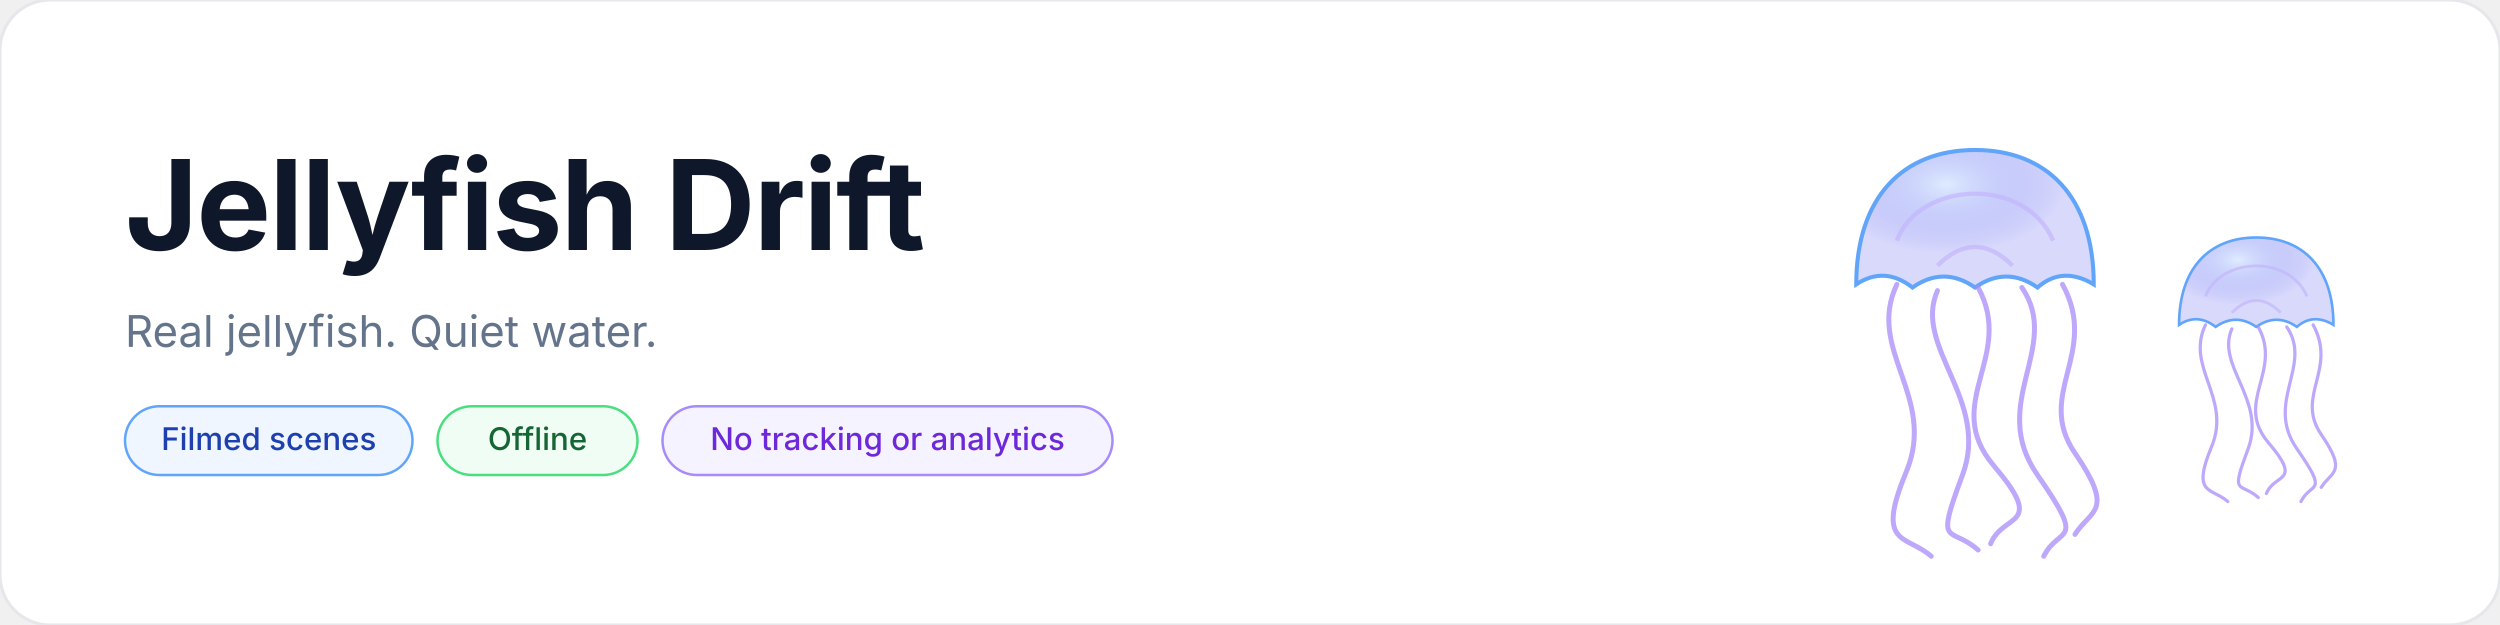
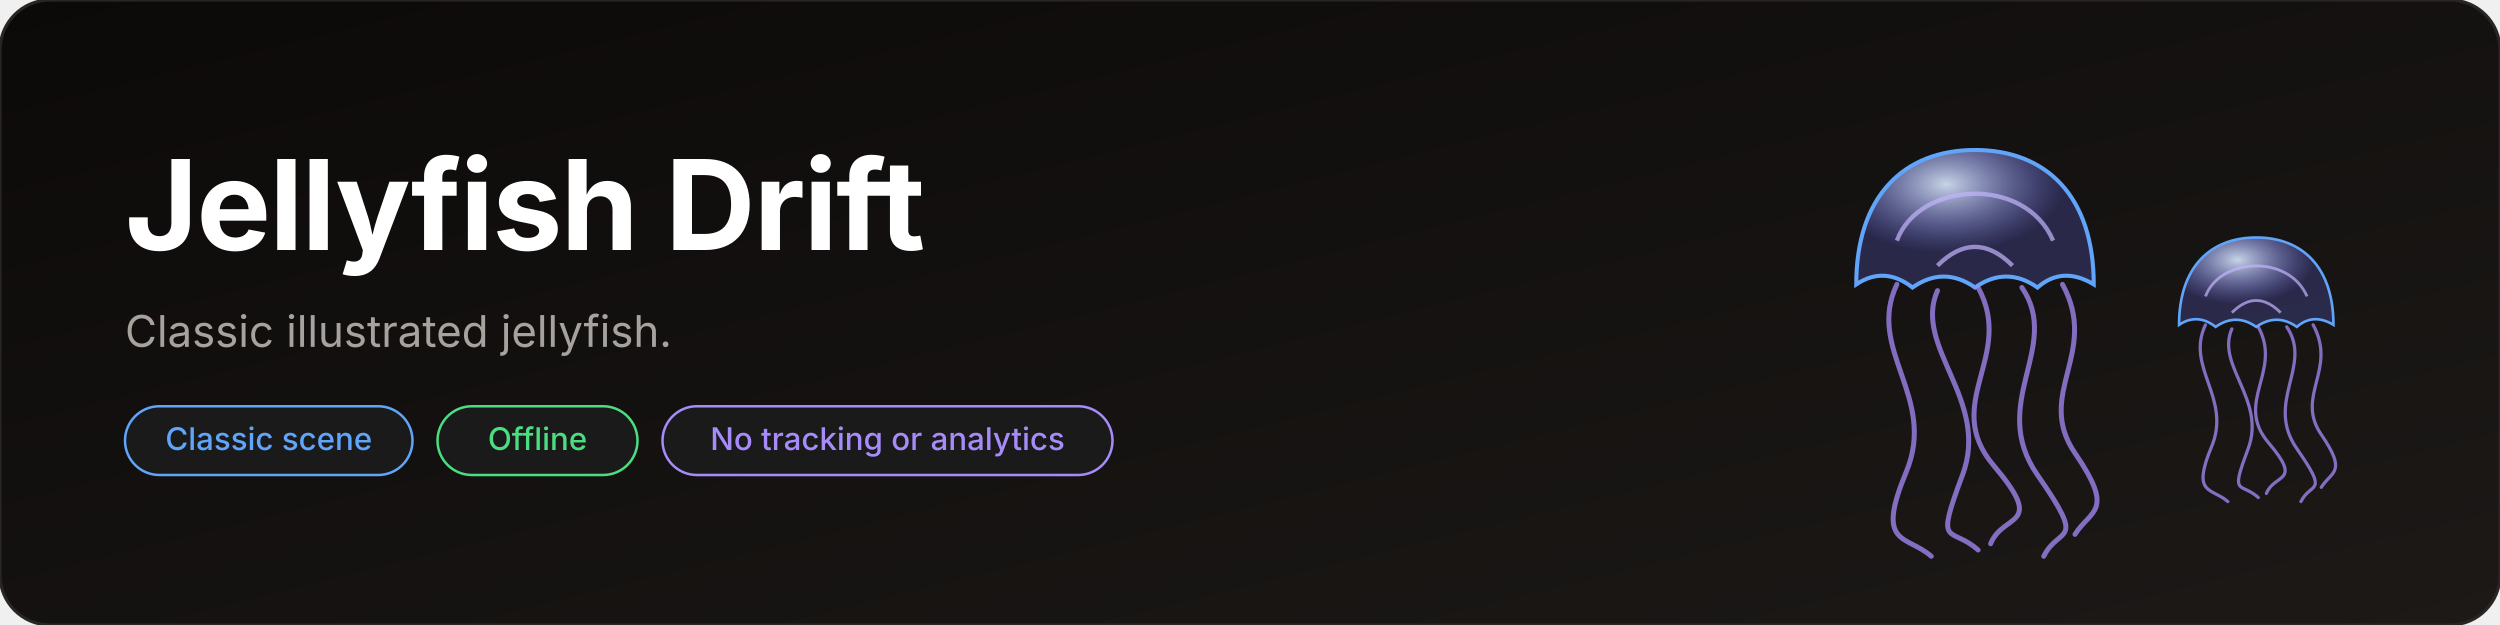
<svg xmlns="http://www.w3.org/2000/svg" width="800" height="200" viewBox="0 0 800 200" role="img" aria-labelledby="title desc">
  <style>
@keyframes drift{0%,100%{transform:translate(0,0)}50%{transform:translate(4px,-7px)}}
@keyframes frill{0%,100%{transform:rotate(-1deg)}50%{transform:rotate(2deg)}}
.float-a,.float-b,.filaments{transform-box:fill-box;transform-origin:center}
.float-a{animation:drift 6.4s ease-in-out infinite}.float-b{animation:drift 8.2s ease-in-out -3.2s infinite}
.filaments{animation:frill 4.8s ease-in-out -1.4s infinite}
@media(prefers-reduced-motion:reduce){.float-a,.float-b,.filaments{animation:none}}
</style>
  <defs>
    <linearGradient id="background" x2="1" y2="1">
      <stop stop-color="#0c0a09" />
      <stop offset="1" stop-color="#1c1917" />
    </linearGradient>
    <radialGradient id="bell" cx="38%" cy="25%">
      <stop stop-color="#dbeafe" stop-opacity=".9" />
      <stop offset="1" stop-color="#6366f1" stop-opacity=".25" />
    </radialGradient>
  </defs>
-   <rect width="800" height="200" rx="16" fill="#fff" stroke="#e5e7eb" />
+   <rect width="800" height="200" rx="16" fill="url(#background)" stroke="#292524" />
  <g font-family="system-ui,-apple-system,'Segoe UI',sans-serif">
-     <text x="40" y="80" fill="#0f172a" font-size="40" font-weight="700" letter-spacing="-.5">Jellyfish Drift</text>
-     <text x="40" y="111" fill="#64748b" font-size="14">Real jellyfish. Quiet water.</text>
+     <text x="40" y="80" fill="#fff" font-size="40" font-weight="700" letter-spacing="-.5">Jellyfish Drift</text>
+     <text x="40" y="111" fill="#a8a29e" font-size="14">Classic illustrated jellyfish.</text>
    <g font-size="10" font-weight="500" text-anchor="middle">
-       <rect x="40" y="130" width="92" height="22" rx="11" fill="#eff6ff" stroke="#60a5fa" stroke-width=".8" />
-       <text x="86.0" y="144" fill="#1e40af">Filmed scenes</text>
-       <rect x="140" y="130" width="64" height="22" rx="11" fill="#f0fdf4" stroke="#4ade80" stroke-width=".8" />
-       <text x="172.0" y="144" fill="#166534">Offline</text>
-       <rect x="212" y="130" width="144" height="22" rx="11" fill="#f5f3ff" stroke="#a78bfa" stroke-width=".8" />
-       <text x="284.0" y="144" fill="#6d28d9">No tracking or analytics</text>
+       <rect x="40" y="130" width="92" height="22" rx="11" fill="#1a1a1a" stroke="#60a5fa" stroke-width=".8" />
+       <text x="86.0" y="144" fill="#60a5fa">Classic scene</text>
+       <rect x="140" y="130" width="64" height="22" rx="11" fill="#1a1a1a" stroke="#4ade80" stroke-width=".8" />
+       <text x="172.0" y="144" fill="#4ade80">Offline</text>
+       <rect x="212" y="130" width="144" height="22" rx="11" fill="#1a1a1a" stroke="#a78bfa" stroke-width=".8" />
+       <text x="284.0" y="144" fill="#a78bfa">No tracking or analytics</text>
    </g>
  </g>
  <g transform="translate(570 36)">
    <g transform="translate(62 12)">
      <g class="float-a">
        <path d="M-38 43C-38 15-23 0 0 0S38 15 38 43Q28 37 20 44Q10 37 0 44Q-10 37-20 44Q-29 37-38 43Z" fill="url(#bell)" stroke="#60a5fa" stroke-width="1.3" />
        <path d="M-25 29C-18 10 16 8 25 29M-12 37Q0 25 12 37" fill="none" stroke="#c4b5fd" stroke-opacity=".7" stroke-width="1.4" />
        <g class="filaments" fill="none" stroke-linecap="round">
          <path d="M-25 43C-35 64-12 79-22 103S-22 123-14 130M-12 45C-20 63 5 80-4 104S-8 120 1 128M1 44C13 66-11 81 6 101S9 116 5 126M15 44C28 63 4 81 20 104S27 120 22 130M28 43C40 65 19 78 32 97S37 115 32 123" stroke="#a78bfa" stroke-opacity=".75" stroke-width="1.6" />
        </g>
      </g>
    </g>
    <g transform="translate(152 40) scale(.65)">
      <g class="float-b">
        <path d="M-38 43C-38 15-23 0 0 0S38 15 38 43Q28 37 20 44Q10 37 0 44Q-10 37-20 44Q-29 37-38 43Z" fill="url(#bell)" stroke="#60a5fa" stroke-width="1.3" />
        <path d="M-25 29C-18 10 16 8 25 29M-12 37Q0 25 12 37" fill="none" stroke="#c4b5fd" stroke-opacity=".7" stroke-width="1.4" />
        <g class="filaments" fill="none" stroke-linecap="round">
          <path d="M-25 43C-35 64-12 79-22 103S-22 123-14 130M-12 45C-20 63 5 80-4 104S-8 120 1 128M1 44C13 66-11 81 6 101S9 116 5 126M15 44C28 63 4 81 20 104S27 120 22 130M28 43C40 65 19 78 32 97S37 115 32 123" stroke="#a78bfa" stroke-opacity=".75" stroke-width="1.6" />
        </g>
      </g>
    </g>
  </g>
</svg>
